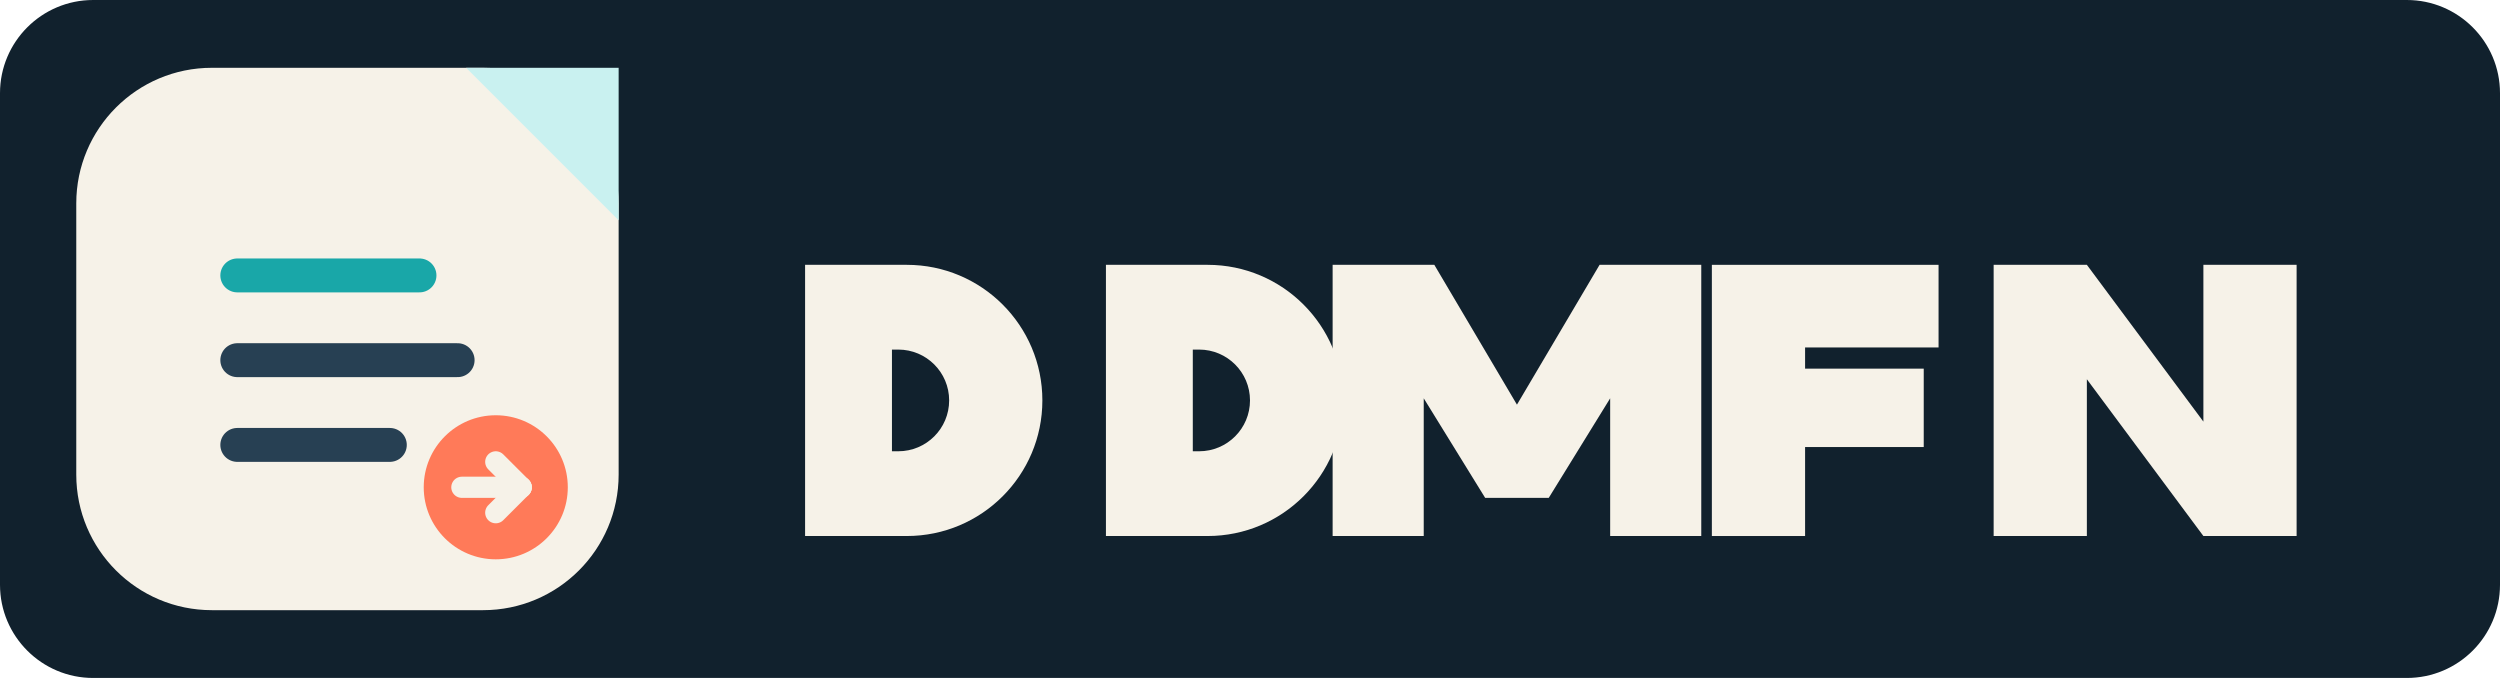
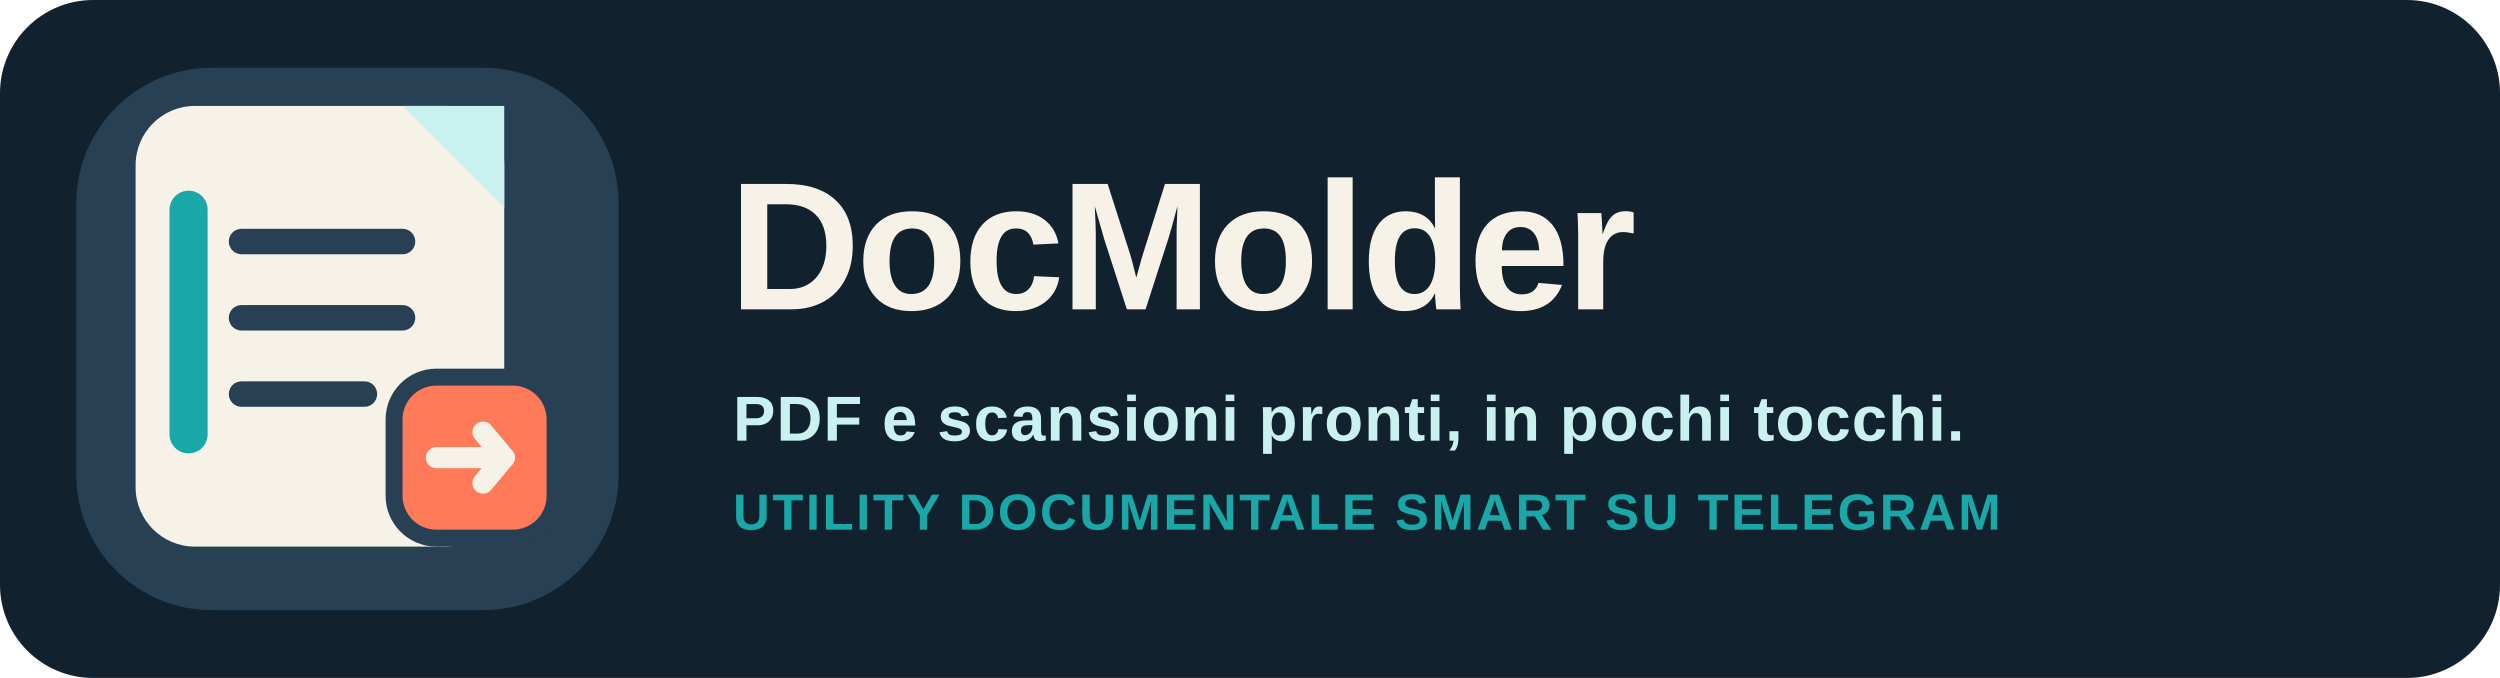
<svg xmlns="http://www.w3.org/2000/svg" width="1180" height="320" viewBox="0 0 1180 320" fill="none">
  <rect width="1180" height="320" rx="44" fill="#11212D" />
  <g transform="translate(36 32)">
-     <rect width="256" height="256" rx="64" fill="#F6F2E8" />
-     <path d="M184 0H256V72L184 0Z" fill="#C9F1F0" />
-     <path d="M76 98H162" stroke="#19A7A8" stroke-width="16" stroke-linecap="round" />
-     <path d="M76 138H180" stroke="#274053" stroke-width="16" stroke-linecap="round" />
-     <path d="M76 178H148" stroke="#274053" stroke-width="16" stroke-linecap="round" />
-     <circle cx="198" cy="198" r="34" fill="#FF7A59" />
-     <path d="M182 198H210" stroke="#F6F2E8" stroke-width="10" stroke-linecap="round" />
-     <path d="M210 198L198 186" stroke="#F6F2E8" stroke-width="10" stroke-linecap="round" />
-     <path d="M210 198L198 210" stroke="#F6F2E8" stroke-width="10" stroke-linecap="round" />
+     <rect width="256" height="256" rx="64" fill="#274053" />
+     <rect x="28" y="18" width="174" height="208" rx="28" fill="#F6F2E8" />
+     <path d="M154 18H202V66L154 18Z" fill="#C9F1F0" />
+     <rect x="44" y="58" width="18" height="124" rx="9" fill="#19A7A8" />
+     <path d="M78 82H154" stroke="#274053" stroke-width="12" stroke-linecap="round" />
+     <path d="M78 118H154" stroke="#274053" stroke-width="12" stroke-linecap="round" />
+     <path d="M78 154H136" stroke="#274053" stroke-width="12" stroke-linecap="round" />
+     <rect x="150" y="146" width="76" height="76" rx="20" fill="#FF7A59" stroke="#274053" stroke-width="8" />
+     <path d="M170 184H202" stroke="#F6F2E8" stroke-width="10" stroke-linecap="round" />
+     <path d="M192 172L202 184L192 196" stroke="#F6F2E8" stroke-width="10" stroke-linecap="round" stroke-linejoin="round" />
  </g>
-   <path d="M380 125H428C463.346 125 492 153.654 492 189C492 224.346 463.346 253 428 253H380V125ZM424 213C437.255 213 448 202.255 448 189C448 175.745 437.255 165 424 165H421V213H424Z" fill="#F6F2E8" />
-   <path d="M522 125H570C605.346 125 634 153.654 634 189C634 224.346 605.346 253 570 253H522V125ZM566 213C579.255 213 590 202.255 590 189C590 175.745 579.255 165 566 165H563V213H566Z" fill="#F6F2E8" />
-   <path d="M677 125L716 191L755 125H803V253H760V188L731 235H701L672 188V253H629V125H677Z" fill="#F6F2E8" />
-   <path d="M915 125V164H852V174H908V211H852V253H808V125H915Z" fill="#F6F2E8" />
-   <path d="M941 125H985L1040 199V125H1084V253H1040L985 179V253H941V125Z" fill="#F6F2E8" />
+   <text x="344" y="146" fill="#F6F2E8" font-size="86" font-weight="700" font-family="Avenir Next, Segoe UI, Helvetica Neue, Arial, sans-serif" letter-spacing="-2">DocMolder</text>
+   <text x="346" y="208" fill="#C9F1F0" font-size="30" font-weight="600" font-family="Avenir Next, Segoe UI, Helvetica Neue, Arial, sans-serif" letter-spacing="0.5">PDF e scansioni pronti, in pochi tocchi.</text>
+   <text x="346" y="250" fill="#19A7A8" font-size="24" font-weight="600" font-family="Avenir Next, Segoe UI, Helvetica Neue, Arial, sans-serif" letter-spacing="1.2">UTILITY DOCUMENTALE SMART SU TELEGRAM</text>
</svg>
